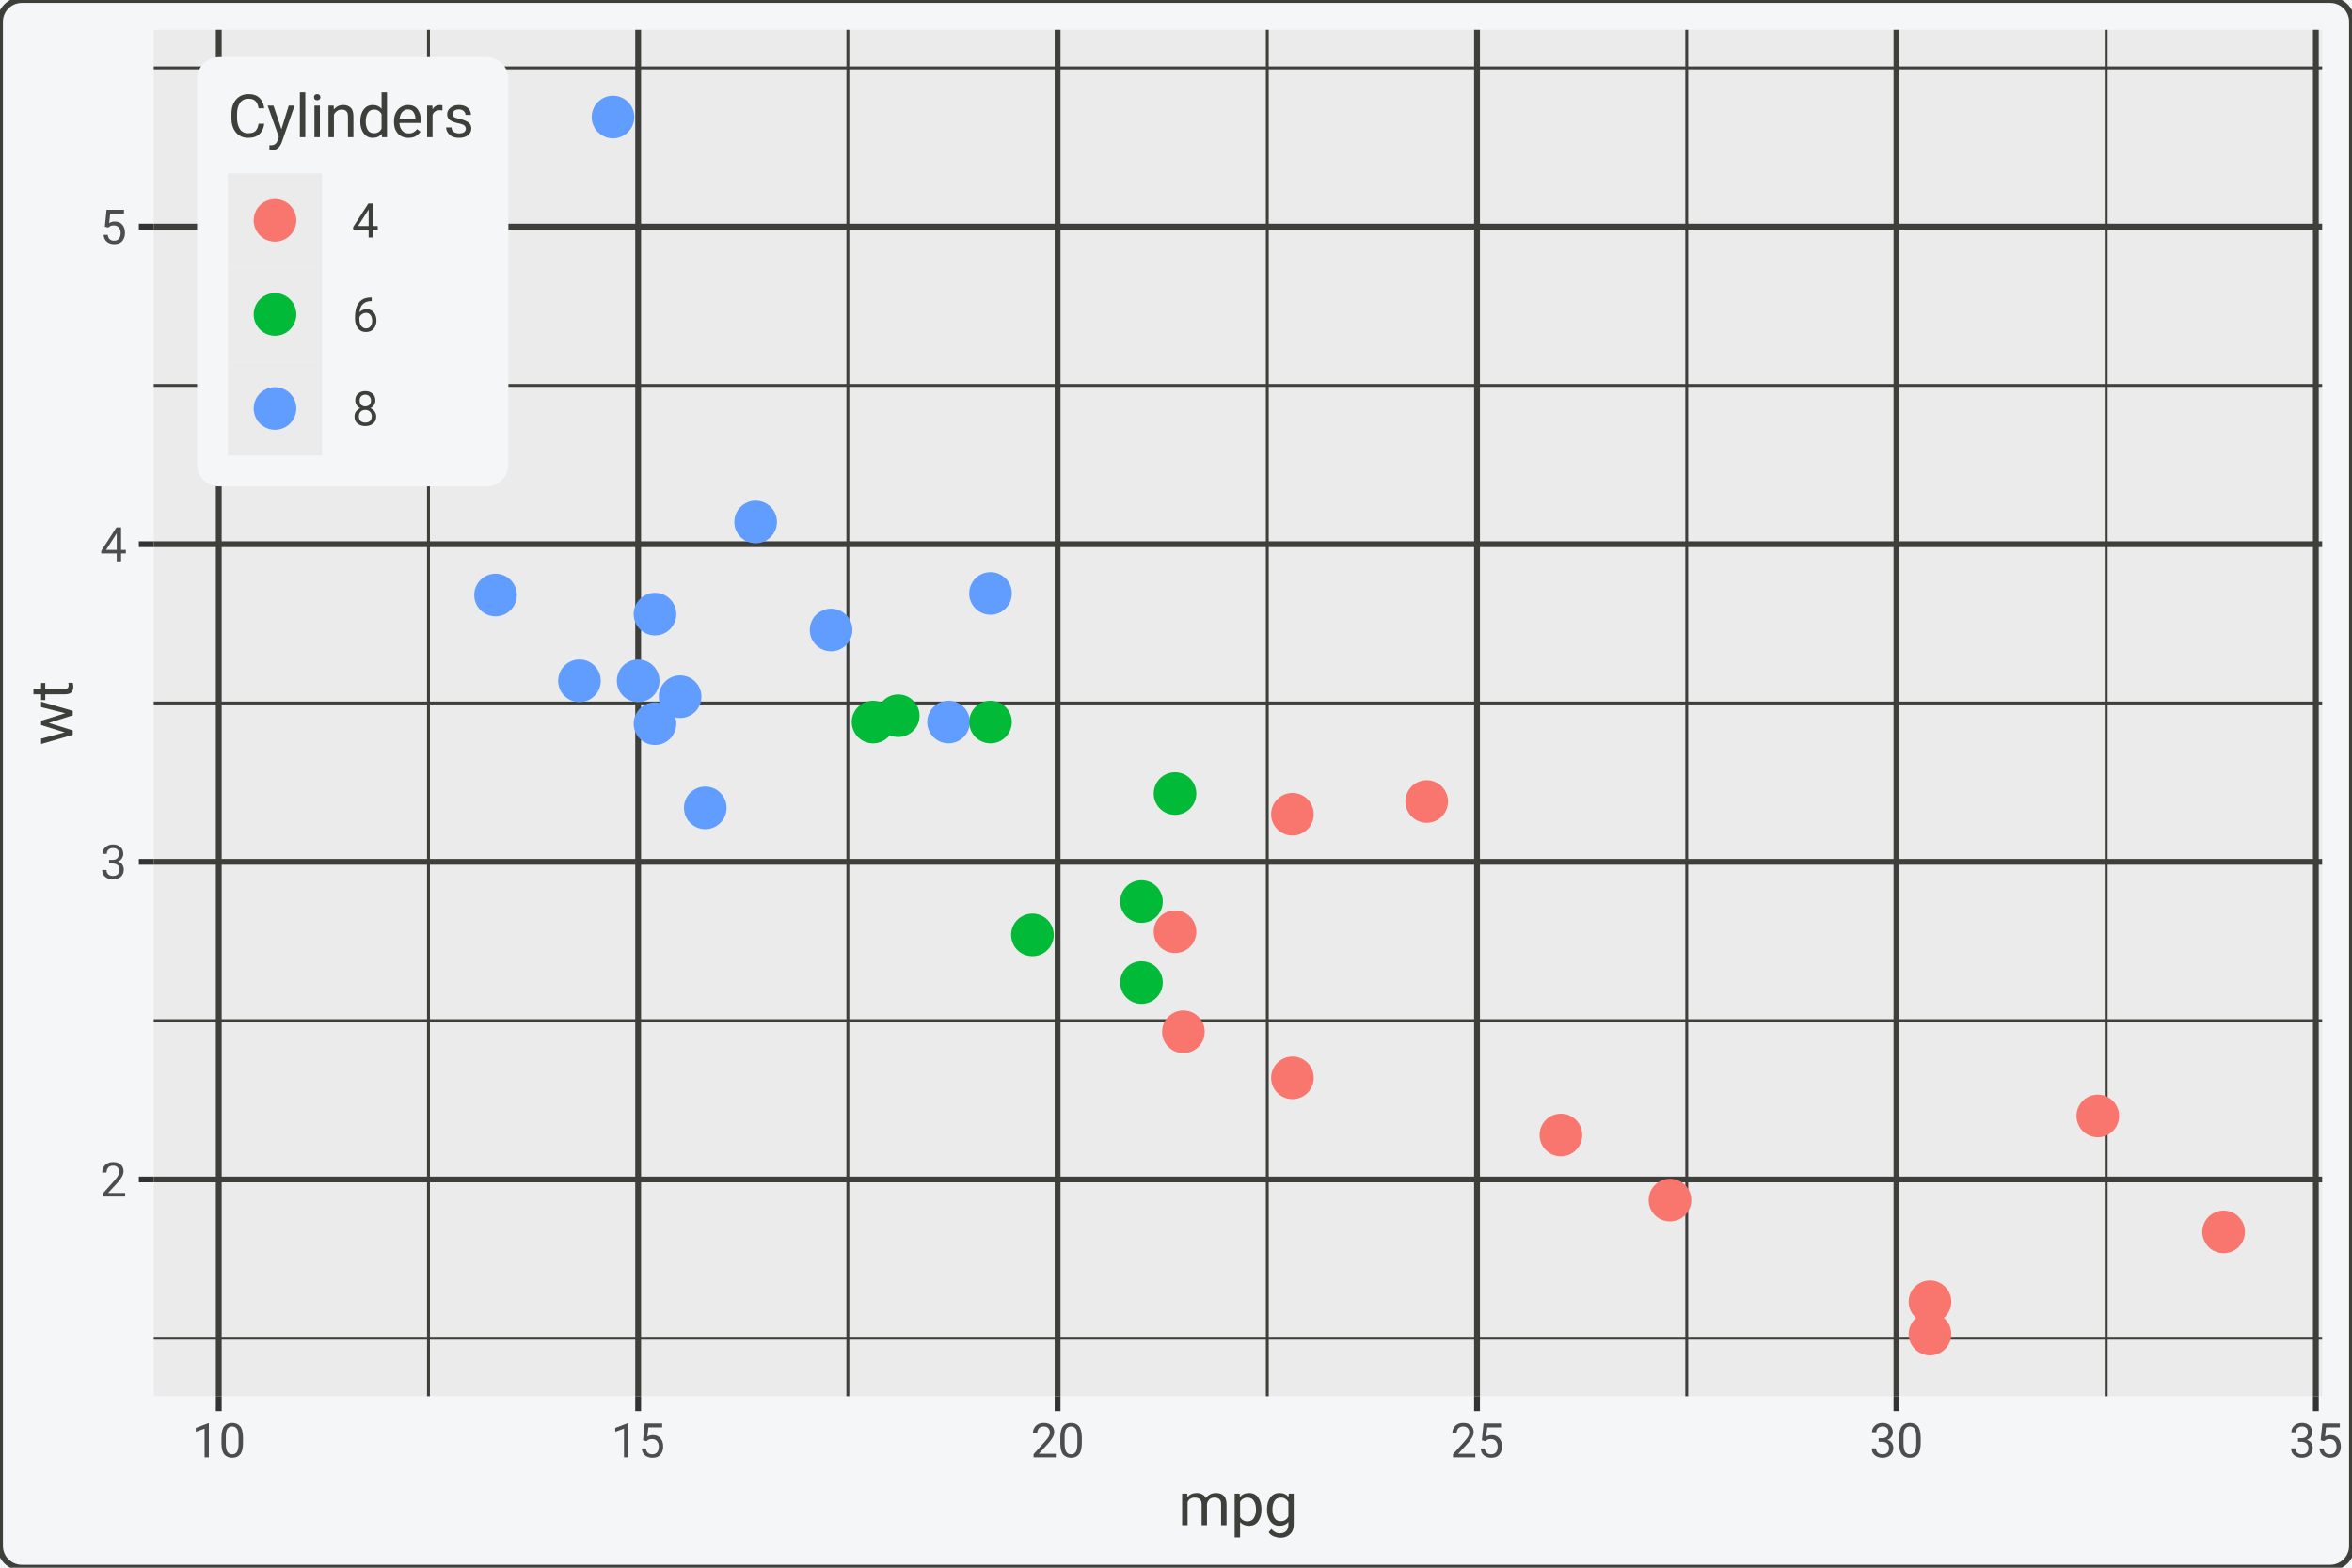
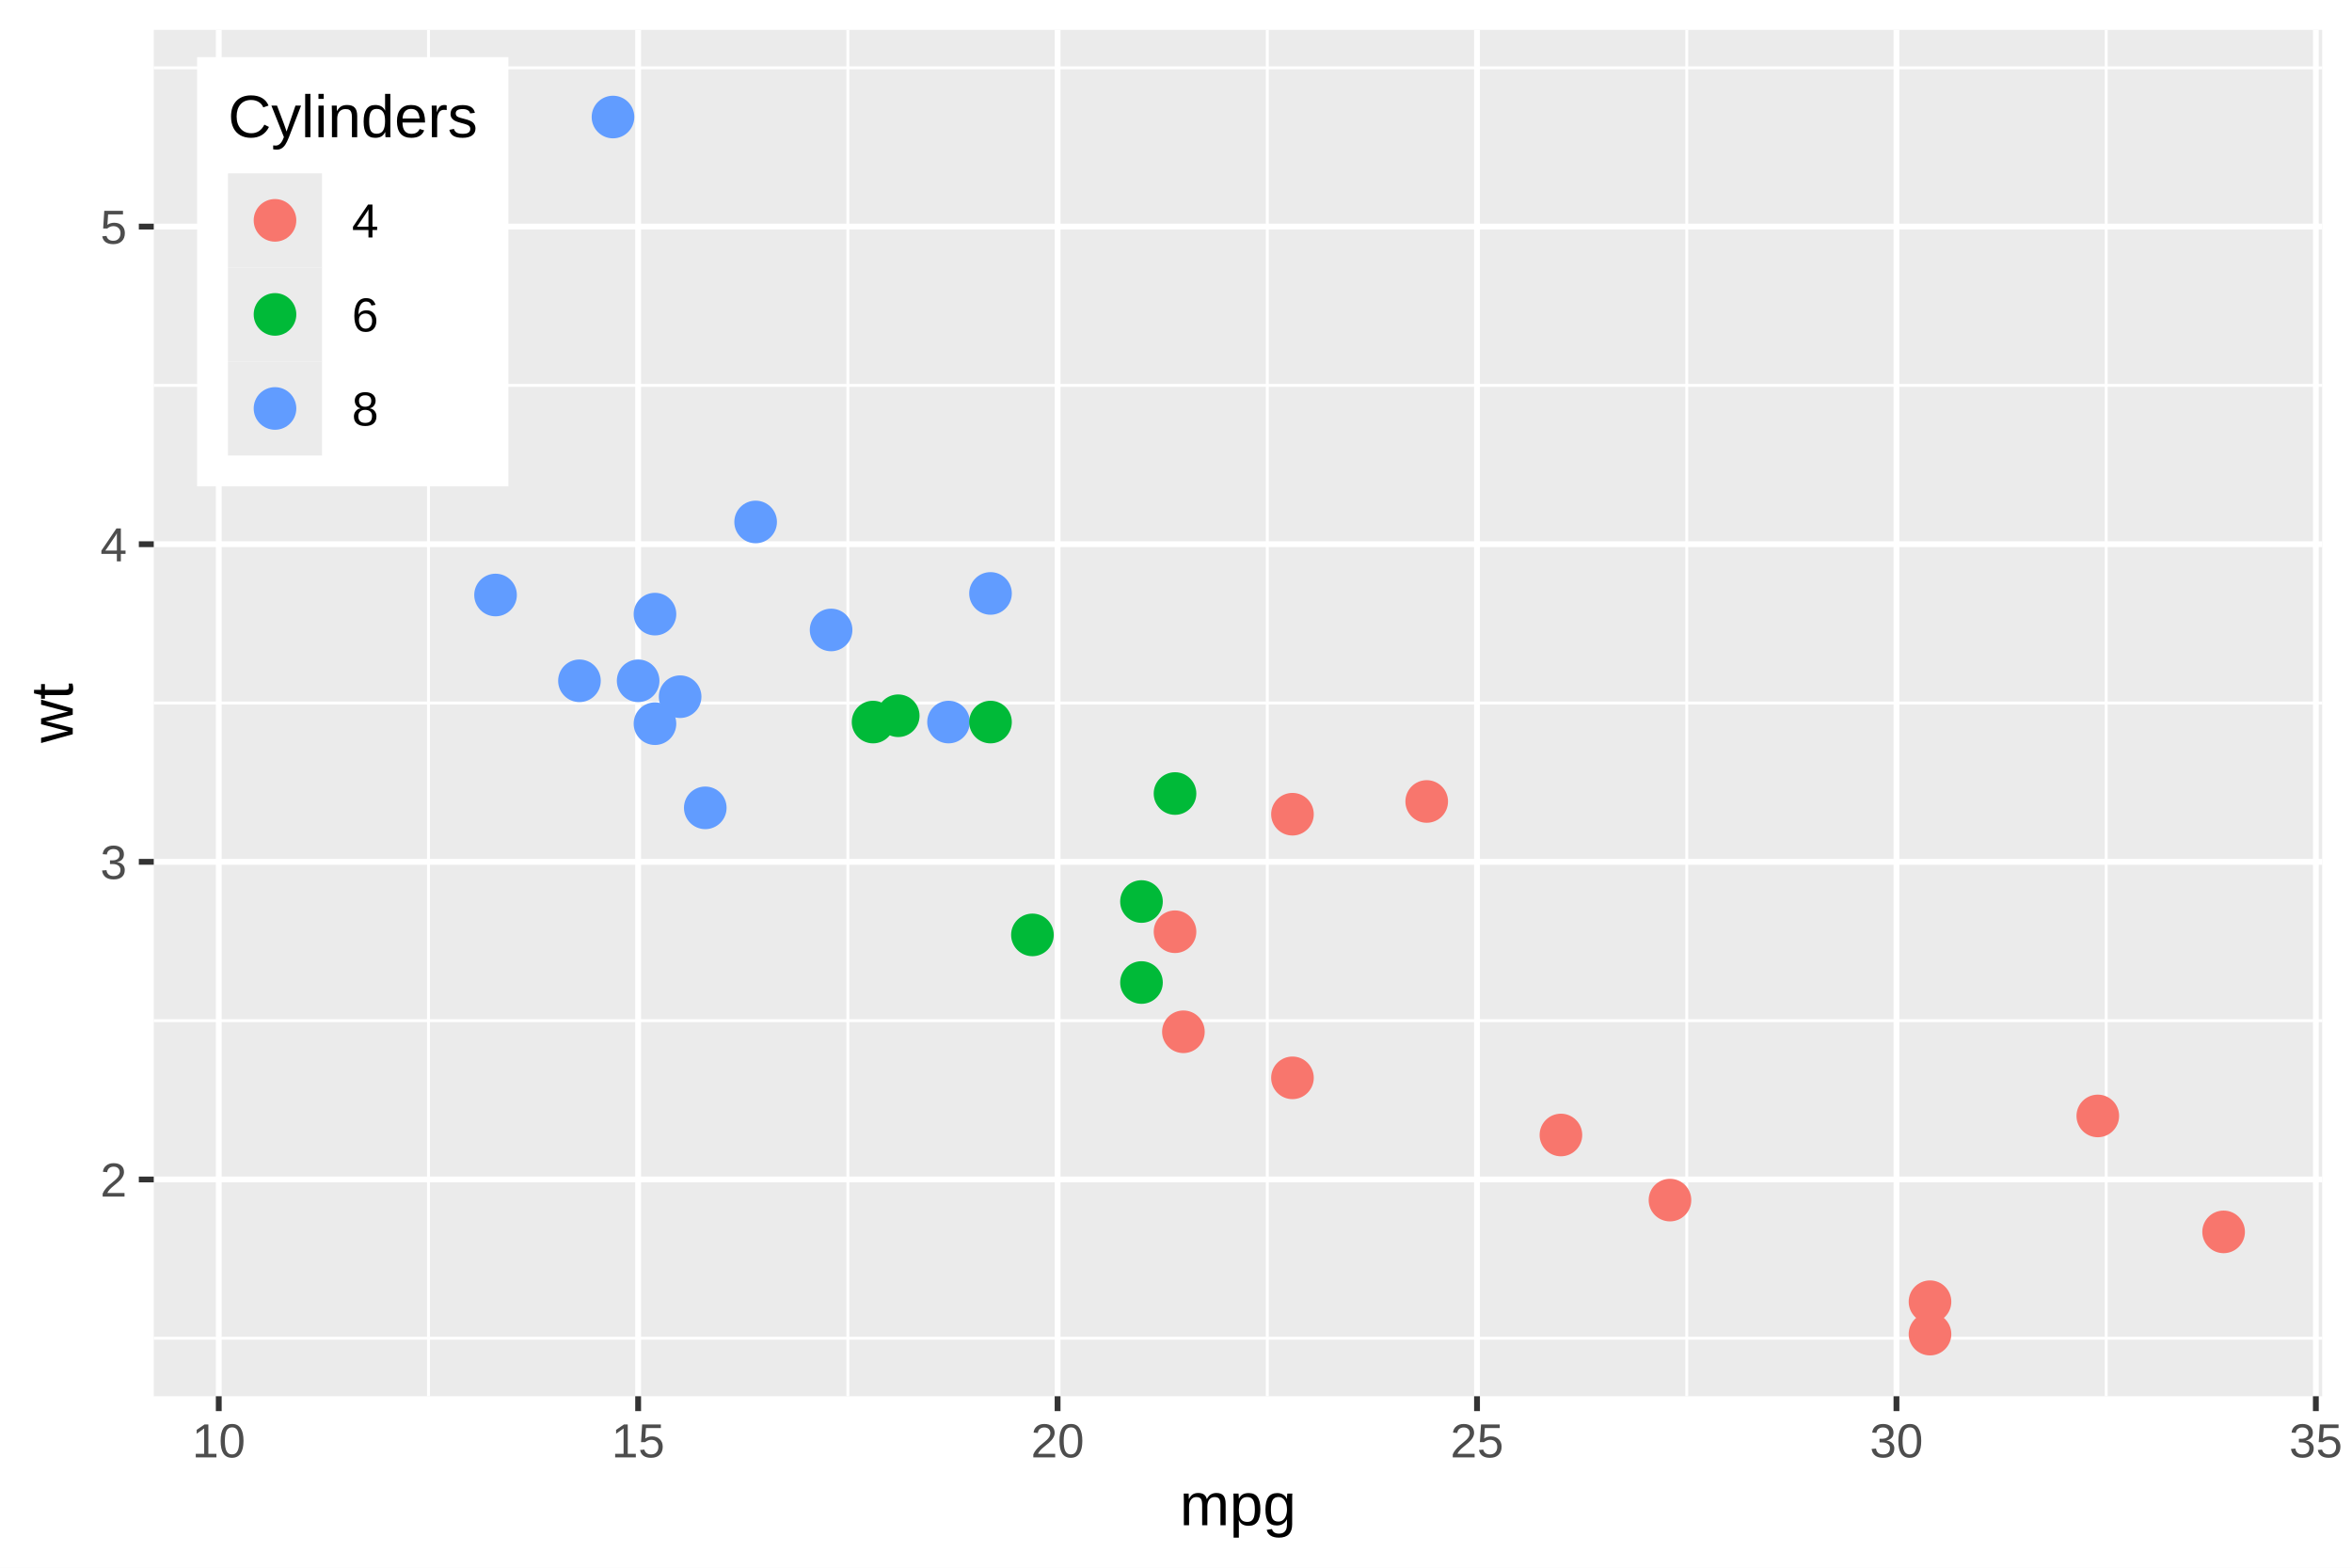
<svg xmlns="http://www.w3.org/2000/svg" width="432.00pt" height="288.00pt" viewBox="0 0 432.00 288.00">
  <g class="svglite">
    <defs>
      <style type="text/css">
-     /* theme-aware-processed */
-     .svglite line, .svglite polyline, .svglite polygon, .svglite path, .svglite circle {
+     .svglite line, .svglite polyline, .svglite polygon, .svglite path, .svglite rect, .svglite circle {
      fill: none;
-       stroke: #3E3F3A;
-       stroke-linecap: round;
-       stroke-linejoin: round;
-       stroke-miterlimit: 10.00;
-     }
-     .svglite &gt; g &gt; rect {
-       fill: none;
-       stroke: #3E3F3A;
+       stroke: #000000;
      stroke-linecap: round;
      stroke-linejoin: round;
      stroke-miterlimit: 10.00;
    }
    .svglite text {
      white-space: pre;
-       fill: #3E3F3A;
    }
    .svglite g.glyphgroup path {
      fill: inherit;
      stroke: none;
    }
  </style>
    </defs>
-     <rect class="svg-bg" width="100%" height="100%" style="stroke: none; fill: #F5F6F8;" />
+     <rect width="100%" height="100%" style="stroke: none; fill: none;" />
    <defs>
      <clipPath id="cpMC4wMHw0MzIuMDB8MC4wMHwyODguMDA=">
        <rect x="0.00" y="0.00" width="432.00" height="288.00" />
      </clipPath>
    </defs>
    <g clip-path="url(#cpMC4wMHw0MzIuMDB8MC4wMHwyODguMDA=)">
-       <rect rx="4" x="0" y="0.00" width="432.00" height="288.00" style="stroke-width: 1.07; stroke: #3E3F3A; fill: #F5F6F8;" />
+       <rect x="0" y="0.00" width="432.00" height="288.00" style="stroke-width: 1.07; stroke: #FFFFFF; fill: #FFFFFF;" />
    </g>
    <defs>
      <clipPath id="cpMjguMjR8NDI2LjUyfDUuNDh8MjU2LjUw">
        <rect x="28.24" y="5.48" width="398.28" height="251.02" />
      </clipPath>
    </defs>
    <g clip-path="url(#cpMjguMjR8NDI2LjUyfDUuNDh8MjU2LjUw)">
      <rect x="28.24" y="5.48" width="398.28" height="251.02" style="stroke-width: 1.07; stroke: none; fill: #EBEBEB;" />
-       <polyline points="28.24,245.85 426.52,245.85 " style="stroke-width: 0.53; stroke: #3E3F3A; stroke-linecap: butt;" />
-       <polyline points="28.24,187.50 426.52,187.50 " style="stroke-width: 0.53; stroke: #3E3F3A; stroke-linecap: butt;" />
-       <polyline points="28.24,129.15 426.52,129.15 " style="stroke-width: 0.53; stroke: #3E3F3A; stroke-linecap: butt;" />
-       <polyline points="28.24,70.80 426.52,70.80 " style="stroke-width: 0.53; stroke: #3E3F3A; stroke-linecap: butt;" />
-       <polyline points="28.24,12.46 426.52,12.46 " style="stroke-width: 0.53; stroke: #3E3F3A; stroke-linecap: butt;" />
-       <polyline points="78.70,256.50 78.70,5.48 " style="stroke-width: 0.53; stroke: #3E3F3A; stroke-linecap: butt;" />
-       <polyline points="155.73,256.50 155.73,5.48 " style="stroke-width: 0.53; stroke: #3E3F3A; stroke-linecap: butt;" />
-       <polyline points="232.77,256.50 232.77,5.48 " style="stroke-width: 0.53; stroke: #3E3F3A; stroke-linecap: butt;" />
-       <polyline points="309.81,256.50 309.81,5.48 " style="stroke-width: 0.53; stroke: #3E3F3A; stroke-linecap: butt;" />
-       <polyline points="386.85,256.50 386.85,5.48 " style="stroke-width: 0.53; stroke: #3E3F3A; stroke-linecap: butt;" />
-       <polyline points="28.24,216.68 426.52,216.68 " style="stroke-width: 1.07; stroke: #3E3F3A; stroke-linecap: butt;" />
-       <polyline points="28.24,158.33 426.52,158.33 " style="stroke-width: 1.07; stroke: #3E3F3A; stroke-linecap: butt;" />
-       <polyline points="28.24,99.98 426.52,99.98 " style="stroke-width: 1.07; stroke: #3E3F3A; stroke-linecap: butt;" />
-       <polyline points="28.24,41.63 426.52,41.63 " style="stroke-width: 1.07; stroke: #3E3F3A; stroke-linecap: butt;" />
-       <polyline points="40.18,256.50 40.18,5.48 " style="stroke-width: 1.07; stroke: #3E3F3A; stroke-linecap: butt;" />
-       <polyline points="117.21,256.50 117.21,5.48 " style="stroke-width: 1.07; stroke: #3E3F3A; stroke-linecap: butt;" />
-       <polyline points="194.25,256.50 194.25,5.48 " style="stroke-width: 1.07; stroke: #3E3F3A; stroke-linecap: butt;" />
-       <polyline points="271.29,256.50 271.29,5.48 " style="stroke-width: 1.07; stroke: #3E3F3A; stroke-linecap: butt;" />
-       <polyline points="348.33,256.50 348.33,5.48 " style="stroke-width: 1.07; stroke: #3E3F3A; stroke-linecap: butt;" />
-       <polyline points="425.36,256.50 425.36,5.48 " style="stroke-width: 1.07; stroke: #3E3F3A; stroke-linecap: butt;" />
+       <polyline points="28.24,245.85 426.52,245.85 " style="stroke-width: 0.53; stroke: #FFFFFF; stroke-linecap: butt;" />
+       <polyline points="28.24,187.50 426.52,187.50 " style="stroke-width: 0.53; stroke: #FFFFFF; stroke-linecap: butt;" />
+       <polyline points="28.24,129.15 426.52,129.15 " style="stroke-width: 0.53; stroke: #FFFFFF; stroke-linecap: butt;" />
+       <polyline points="28.24,70.80 426.52,70.80 " style="stroke-width: 0.53; stroke: #FFFFFF; stroke-linecap: butt;" />
+       <polyline points="28.24,12.46 426.52,12.46 " style="stroke-width: 0.53; stroke: #FFFFFF; stroke-linecap: butt;" />
+       <polyline points="78.70,256.50 78.70,5.48 " style="stroke-width: 0.53; stroke: #FFFFFF; stroke-linecap: butt;" />
+       <polyline points="155.73,256.50 155.73,5.48 " style="stroke-width: 0.53; stroke: #FFFFFF; stroke-linecap: butt;" />
+       <polyline points="232.77,256.50 232.77,5.48 " style="stroke-width: 0.53; stroke: #FFFFFF; stroke-linecap: butt;" />
+       <polyline points="309.81,256.50 309.81,5.48 " style="stroke-width: 0.53; stroke: #FFFFFF; stroke-linecap: butt;" />
+       <polyline points="386.85,256.50 386.85,5.48 " style="stroke-width: 0.53; stroke: #FFFFFF; stroke-linecap: butt;" />
+       <polyline points="28.24,216.68 426.52,216.68 " style="stroke-width: 1.07; stroke: #FFFFFF; stroke-linecap: butt;" />
+       <polyline points="28.24,158.33 426.52,158.33 " style="stroke-width: 1.07; stroke: #FFFFFF; stroke-linecap: butt;" />
+       <polyline points="28.24,99.98 426.52,99.98 " style="stroke-width: 1.07; stroke: #FFFFFF; stroke-linecap: butt;" />
+       <polyline points="28.24,41.63 426.52,41.63 " style="stroke-width: 1.07; stroke: #FFFFFF; stroke-linecap: butt;" />
+       <polyline points="40.18,256.50 40.18,5.48 " style="stroke-width: 1.07; stroke: #FFFFFF; stroke-linecap: butt;" />
+       <polyline points="117.21,256.50 117.21,5.48 " style="stroke-width: 1.07; stroke: #FFFFFF; stroke-linecap: butt;" />
+       <polyline points="194.25,256.50 194.25,5.48 " style="stroke-width: 1.07; stroke: #FFFFFF; stroke-linecap: butt;" />
+       <polyline points="271.29,256.50 271.29,5.48 " style="stroke-width: 1.07; stroke: #FFFFFF; stroke-linecap: butt;" />
+       <polyline points="348.33,256.50 348.33,5.48 " style="stroke-width: 1.07; stroke: #FFFFFF; stroke-linecap: butt;" />
+       <polyline points="425.36,256.50 425.36,5.48 " style="stroke-width: 1.07; stroke: #FFFFFF; stroke-linecap: butt;" />
      <circle cx="209.66" cy="180.50" r="3.56" style="stroke-width: 0.71; stroke: #00BA38; fill: #00BA38;" />
      <circle cx="209.66" cy="165.62" r="3.56" style="stroke-width: 0.71; stroke: #00BA38; fill: #00BA38;" />
      <circle cx="237.39" cy="198.01" r="3.56" style="stroke-width: 0.71; stroke: #F8766D; fill: #F8766D;" />
      <circle cx="215.82" cy="145.78" r="3.56" style="stroke-width: 0.71; stroke: #00BA38; fill: #00BA38;" />
      <circle cx="174.22" cy="132.65" r="3.56" style="stroke-width: 0.71; stroke: #619CFF; fill: #619CFF;" />
      <circle cx="164.98" cy="131.49" r="3.56" style="stroke-width: 0.71; stroke: #00BA38; fill: #00BA38;" />
      <circle cx="106.43" cy="125.07" r="3.56" style="stroke-width: 0.71; stroke: #619CFF; fill: #619CFF;" />
      <circle cx="262.05" cy="147.24" r="3.56" style="stroke-width: 0.71; stroke: #F8766D; fill: #F8766D;" />
      <circle cx="237.39" cy="149.58" r="3.56" style="stroke-width: 0.71; stroke: #F8766D; fill: #F8766D;" />
      <circle cx="181.93" cy="132.65" r="3.56" style="stroke-width: 0.71; stroke: #00BA38; fill: #00BA38;" />
      <circle cx="160.36" cy="132.65" r="3.56" style="stroke-width: 0.71; stroke: #00BA38; fill: #00BA38;" />
      <circle cx="138.79" cy="95.89" r="3.56" style="stroke-width: 0.71; stroke: #619CFF; fill: #619CFF;" />
      <circle cx="152.65" cy="115.73" r="3.56" style="stroke-width: 0.71; stroke: #619CFF; fill: #619CFF;" />
      <circle cx="120.30" cy="112.82" r="3.56" style="stroke-width: 0.71; stroke: #619CFF; fill: #619CFF;" />
      <circle cx="46.34" cy="27.04" r="3.56" style="stroke-width: 0.71; stroke: #619CFF; fill: #619CFF;" />
      <circle cx="46.34" cy="16.89" r="3.56" style="stroke-width: 0.71; stroke: #619CFF; fill: #619CFF;" />
      <circle cx="112.59" cy="21.50" r="3.56" style="stroke-width: 0.71; stroke: #619CFF; fill: #619CFF;" />
      <circle cx="385.31" cy="205.01" r="3.56" style="stroke-width: 0.71; stroke: #F8766D; fill: #F8766D;" />
      <circle cx="354.49" cy="239.14" r="3.56" style="stroke-width: 0.71; stroke: #F8766D; fill: #F8766D;" />
      <circle cx="408.42" cy="226.31" r="3.56" style="stroke-width: 0.71; stroke: #F8766D; fill: #F8766D;" />
      <circle cx="217.36" cy="189.55" r="3.56" style="stroke-width: 0.71; stroke: #F8766D; fill: #F8766D;" />
      <circle cx="124.92" cy="127.99" r="3.56" style="stroke-width: 0.71; stroke: #619CFF; fill: #619CFF;" />
      <circle cx="120.30" cy="132.95" r="3.56" style="stroke-width: 0.71; stroke: #619CFF; fill: #619CFF;" />
      <circle cx="91.02" cy="109.31" r="3.56" style="stroke-width: 0.71; stroke: #619CFF; fill: #619CFF;" />
      <circle cx="181.93" cy="109.02" r="3.56" style="stroke-width: 0.71; stroke: #619CFF; fill: #619CFF;" />
      <circle cx="306.73" cy="220.47" r="3.56" style="stroke-width: 0.71; stroke: #F8766D; fill: #F8766D;" />
      <circle cx="286.70" cy="208.51" r="3.56" style="stroke-width: 0.71; stroke: #F8766D; fill: #F8766D;" />
      <circle cx="354.49" cy="245.09" r="3.56" style="stroke-width: 0.71; stroke: #F8766D; fill: #F8766D;" />
      <circle cx="129.54" cy="148.41" r="3.56" style="stroke-width: 0.71; stroke: #619CFF; fill: #619CFF;" />
      <circle cx="189.63" cy="171.75" r="3.56" style="stroke-width: 0.71; stroke: #00BA38; fill: #00BA38;" />
      <circle cx="117.21" cy="125.07" r="3.56" style="stroke-width: 0.71; stroke: #619CFF; fill: #619CFF;" />
      <circle cx="215.82" cy="171.17" r="3.56" style="stroke-width: 0.71; stroke: #F8766D; fill: #F8766D;" />
    </g>
    <g clip-path="url(#cpMC4wMHw0MzIuMDB8MC4wMHwyODguMDA=)">
-       <text x="23.31" y="219.83" text-anchor="end" style="font-size: 8.80px;fill: #4D4D4D; font-family: &quot;Roboto&quot;, -apple-system, BlinkMacSystemFont, &quot;Segoe UI&quot;, system-ui, sans-serif;" textLength="4.89px" lengthAdjust="spacingAndGlyphs">2</text>
-       <text x="23.31" y="161.48" text-anchor="end" style="font-size: 8.80px;fill: #4D4D4D; font-family: &quot;Roboto&quot;, -apple-system, BlinkMacSystemFont, &quot;Segoe UI&quot;, system-ui, sans-serif;" textLength="4.89px" lengthAdjust="spacingAndGlyphs">3</text>
-       <text x="23.31" y="103.13" text-anchor="end" style="font-size: 8.80px;fill: #4D4D4D; font-family: &quot;Roboto&quot;, -apple-system, BlinkMacSystemFont, &quot;Segoe UI&quot;, system-ui, sans-serif;" textLength="4.89px" lengthAdjust="spacingAndGlyphs">4</text>
-       <text x="23.31" y="44.78" text-anchor="end" style="font-size: 8.80px;fill: #4D4D4D; font-family: &quot;Roboto&quot;, -apple-system, BlinkMacSystemFont, &quot;Segoe UI&quot;, system-ui, sans-serif;" textLength="4.89px" lengthAdjust="spacingAndGlyphs">5</text>
+       <text x="23.31" y="219.83" text-anchor="end" style="font-size: 8.80px;fill: #4D4D4D; font-family: &quot;Arial&quot;;" textLength="4.89px" lengthAdjust="spacingAndGlyphs">2</text>
+       <text x="23.31" y="161.48" text-anchor="end" style="font-size: 8.80px;fill: #4D4D4D; font-family: &quot;Arial&quot;;" textLength="4.89px" lengthAdjust="spacingAndGlyphs">3</text>
+       <text x="23.31" y="103.13" text-anchor="end" style="font-size: 8.80px;fill: #4D4D4D; font-family: &quot;Arial&quot;;" textLength="4.89px" lengthAdjust="spacingAndGlyphs">4</text>
+       <text x="23.31" y="44.78" text-anchor="end" style="font-size: 8.80px;fill: #4D4D4D; font-family: &quot;Arial&quot;;" textLength="4.89px" lengthAdjust="spacingAndGlyphs">5</text>
      <polyline points="25.50,216.68 28.24,216.68 " style="stroke-width: 1.07; stroke: #333333; stroke-linecap: butt;" />
      <polyline points="25.50,158.33 28.24,158.33 " style="stroke-width: 1.07; stroke: #333333; stroke-linecap: butt;" />
      <polyline points="25.50,99.98 28.24,99.98 " style="stroke-width: 1.07; stroke: #333333; stroke-linecap: butt;" />
      <polyline points="25.50,41.63 28.24,41.63 " style="stroke-width: 1.07; stroke: #333333; stroke-linecap: butt;" />
      <polyline points="40.18,259.24 40.18,256.50 " style="stroke-width: 1.07; stroke: #333333; stroke-linecap: butt;" />
      <polyline points="117.21,259.24 117.21,256.50 " style="stroke-width: 1.07; stroke: #333333; stroke-linecap: butt;" />
      <polyline points="194.25,259.24 194.25,256.50 " style="stroke-width: 1.07; stroke: #333333; stroke-linecap: butt;" />
      <polyline points="271.29,259.24 271.29,256.50 " style="stroke-width: 1.07; stroke: #333333; stroke-linecap: butt;" />
      <polyline points="348.33,259.24 348.33,256.50 " style="stroke-width: 1.07; stroke: #333333; stroke-linecap: butt;" />
      <polyline points="425.36,259.24 425.36,256.50 " style="stroke-width: 1.07; stroke: #333333; stroke-linecap: butt;" />
-       <text x="40.18" y="267.74" text-anchor="middle" style="font-size: 8.80px;fill: #4D4D4D; font-family: &quot;Roboto&quot;, -apple-system, BlinkMacSystemFont, &quot;Segoe UI&quot;, system-ui, sans-serif;" textLength="9.78px" lengthAdjust="spacingAndGlyphs">10</text>
-       <text x="117.21" y="267.74" text-anchor="middle" style="font-size: 8.80px;fill: #4D4D4D; font-family: &quot;Roboto&quot;, -apple-system, BlinkMacSystemFont, &quot;Segoe UI&quot;, system-ui, sans-serif;" textLength="9.78px" lengthAdjust="spacingAndGlyphs">15</text>
-       <text x="194.25" y="267.74" text-anchor="middle" style="font-size: 8.80px;fill: #4D4D4D; font-family: &quot;Roboto&quot;, -apple-system, BlinkMacSystemFont, &quot;Segoe UI&quot;, system-ui, sans-serif;" textLength="9.78px" lengthAdjust="spacingAndGlyphs">20</text>
-       <text x="271.29" y="267.74" text-anchor="middle" style="font-size: 8.80px;fill: #4D4D4D; font-family: &quot;Roboto&quot;, -apple-system, BlinkMacSystemFont, &quot;Segoe UI&quot;, system-ui, sans-serif;" textLength="9.78px" lengthAdjust="spacingAndGlyphs">25</text>
-       <text x="348.33" y="267.74" text-anchor="middle" style="font-size: 8.80px;fill: #4D4D4D; font-family: &quot;Roboto&quot;, -apple-system, BlinkMacSystemFont, &quot;Segoe UI&quot;, system-ui, sans-serif;" textLength="9.78px" lengthAdjust="spacingAndGlyphs">30</text>
-       <text x="425.36" y="267.74" text-anchor="middle" style="font-size: 8.80px;fill: #4D4D4D; font-family: &quot;Roboto&quot;, -apple-system, BlinkMacSystemFont, &quot;Segoe UI&quot;, system-ui, sans-serif;" textLength="9.78px" lengthAdjust="spacingAndGlyphs">35</text>
-       <text x="227.38" y="280.20" text-anchor="middle" style="font-size: 11.00px; font-family: &quot;Roboto&quot;, -apple-system, BlinkMacSystemFont, &quot;Segoe UI&quot;, system-ui, sans-serif;" textLength="21.41px" lengthAdjust="spacingAndGlyphs">mpg</text>
-       <text transform="translate(13.36,130.99) rotate(-90)" text-anchor="middle" style="font-size: 11.00px; font-family: &quot;Roboto&quot;, -apple-system, BlinkMacSystemFont, &quot;Segoe UI&quot;, system-ui, sans-serif;" textLength="11.00px" lengthAdjust="spacingAndGlyphs">wt</text>
-       <rect rx="4" x="36.20" y="10.50" width="57.18" height="78.85" style="stroke-width: 1.07; stroke: none; fill: #F5F6F8;" />
-       <text x="41.87" y="25.21" style="font-size: 11.00px; font-family: &quot;Roboto&quot;, -apple-system, BlinkMacSystemFont, &quot;Segoe UI&quot;, system-ui, sans-serif;" textLength="45.84px" lengthAdjust="spacingAndGlyphs">Cylinders</text>
+       <text x="40.18" y="267.74" text-anchor="middle" style="font-size: 8.80px;fill: #4D4D4D; font-family: &quot;Arial&quot;;" textLength="9.78px" lengthAdjust="spacingAndGlyphs">10</text>
+       <text x="117.21" y="267.74" text-anchor="middle" style="font-size: 8.80px;fill: #4D4D4D; font-family: &quot;Arial&quot;;" textLength="9.78px" lengthAdjust="spacingAndGlyphs">15</text>
+       <text x="194.25" y="267.74" text-anchor="middle" style="font-size: 8.80px;fill: #4D4D4D; font-family: &quot;Arial&quot;;" textLength="9.78px" lengthAdjust="spacingAndGlyphs">20</text>
+       <text x="271.29" y="267.74" text-anchor="middle" style="font-size: 8.80px;fill: #4D4D4D; font-family: &quot;Arial&quot;;" textLength="9.78px" lengthAdjust="spacingAndGlyphs">25</text>
+       <text x="348.33" y="267.74" text-anchor="middle" style="font-size: 8.80px;fill: #4D4D4D; font-family: &quot;Arial&quot;;" textLength="9.78px" lengthAdjust="spacingAndGlyphs">30</text>
+       <text x="425.36" y="267.74" text-anchor="middle" style="font-size: 8.80px;fill: #4D4D4D; font-family: &quot;Arial&quot;;" textLength="9.78px" lengthAdjust="spacingAndGlyphs">35</text>
+       <text x="227.38" y="280.20" text-anchor="middle" style="font-size: 11.00px; font-family: &quot;Arial&quot;;" textLength="21.41px" lengthAdjust="spacingAndGlyphs">mpg</text>
+       <text transform="translate(13.36,130.99) rotate(-90)" text-anchor="middle" style="font-size: 11.00px; font-family: &quot;Arial&quot;;" textLength="11.00px" lengthAdjust="spacingAndGlyphs">wt</text>
+       <rect x="36.20" y="10.50" width="57.18" height="78.85" style="stroke-width: 1.07; stroke: none; fill: #FFFFFF;" />
+       <text x="41.87" y="25.21" style="font-size: 11.00px; font-family: &quot;Arial&quot;;" textLength="45.84px" lengthAdjust="spacingAndGlyphs">Cylinders</text>
      <rect x="41.87" y="31.84" width="17.28" height="17.28" style="stroke-width: 1.07; stroke: none; fill: #EBEBEB;" />
      <circle cx="50.51" cy="40.48" r="3.56" style="stroke-width: 0.71; stroke: #F8766D; fill: #F8766D;" />
      <rect x="41.87" y="49.12" width="17.28" height="17.28" style="stroke-width: 1.07; stroke: none; fill: #EBEBEB;" />
      <circle cx="50.51" cy="57.76" r="3.56" style="stroke-width: 0.71; stroke: #00BA38; fill: #00BA38;" />
      <rect x="41.87" y="66.40" width="17.28" height="17.28" style="stroke-width: 1.07; stroke: none; fill: #EBEBEB;" />
      <circle cx="50.51" cy="75.04" r="3.56" style="stroke-width: 0.71; stroke: #619CFF; fill: #619CFF;" />
-       <text x="64.63" y="43.63" style="font-size: 8.80px; font-family: &quot;Roboto&quot;, -apple-system, BlinkMacSystemFont, &quot;Segoe UI&quot;, system-ui, sans-serif;" textLength="4.89px" lengthAdjust="spacingAndGlyphs">4</text>
-       <text x="64.63" y="60.91" style="font-size: 8.80px; font-family: &quot;Roboto&quot;, -apple-system, BlinkMacSystemFont, &quot;Segoe UI&quot;, system-ui, sans-serif;" textLength="4.89px" lengthAdjust="spacingAndGlyphs">6</text>
-       <text x="64.63" y="78.19" style="font-size: 8.80px; font-family: &quot;Roboto&quot;, -apple-system, BlinkMacSystemFont, &quot;Segoe UI&quot;, system-ui, sans-serif;" textLength="4.89px" lengthAdjust="spacingAndGlyphs">8</text>
+       <text x="64.63" y="43.63" style="font-size: 8.80px; font-family: &quot;Arial&quot;;" textLength="4.89px" lengthAdjust="spacingAndGlyphs">4</text>
+       <text x="64.63" y="60.91" style="font-size: 8.80px; font-family: &quot;Arial&quot;;" textLength="4.89px" lengthAdjust="spacingAndGlyphs">6</text>
+       <text x="64.63" y="78.19" style="font-size: 8.80px; font-family: &quot;Arial&quot;;" textLength="4.89px" lengthAdjust="spacingAndGlyphs">8</text>
    </g>
  </g>
</svg>
